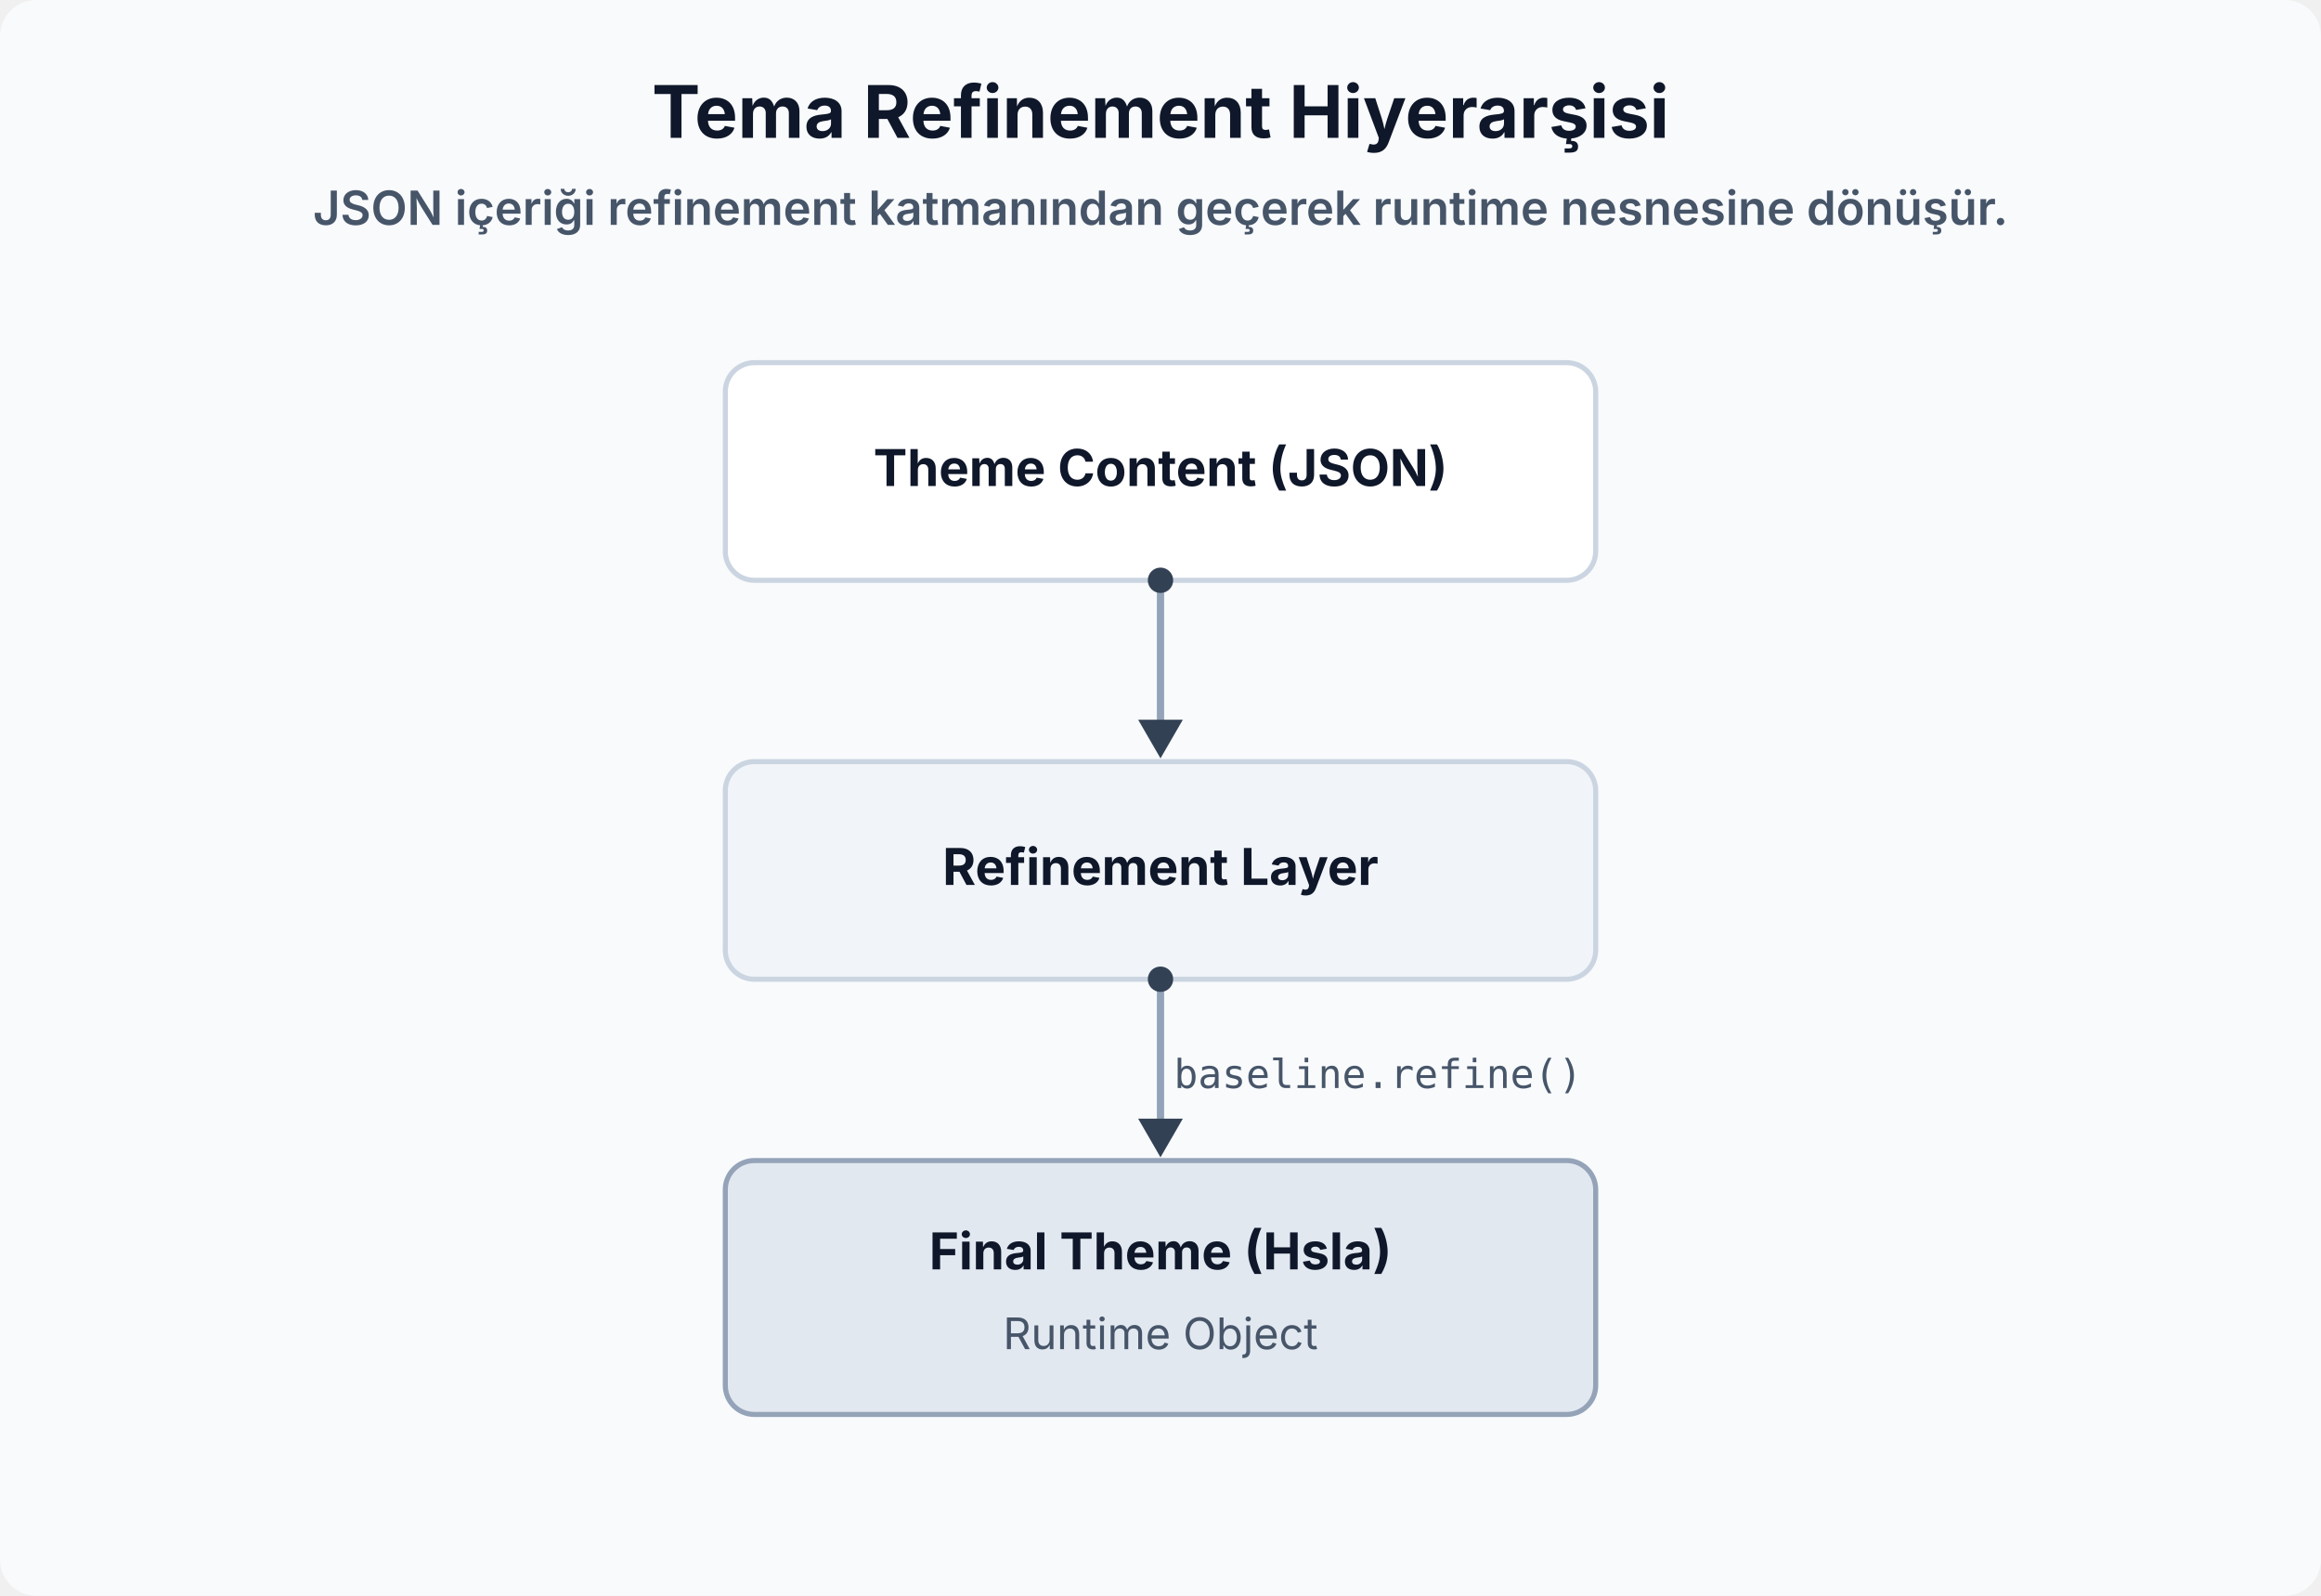
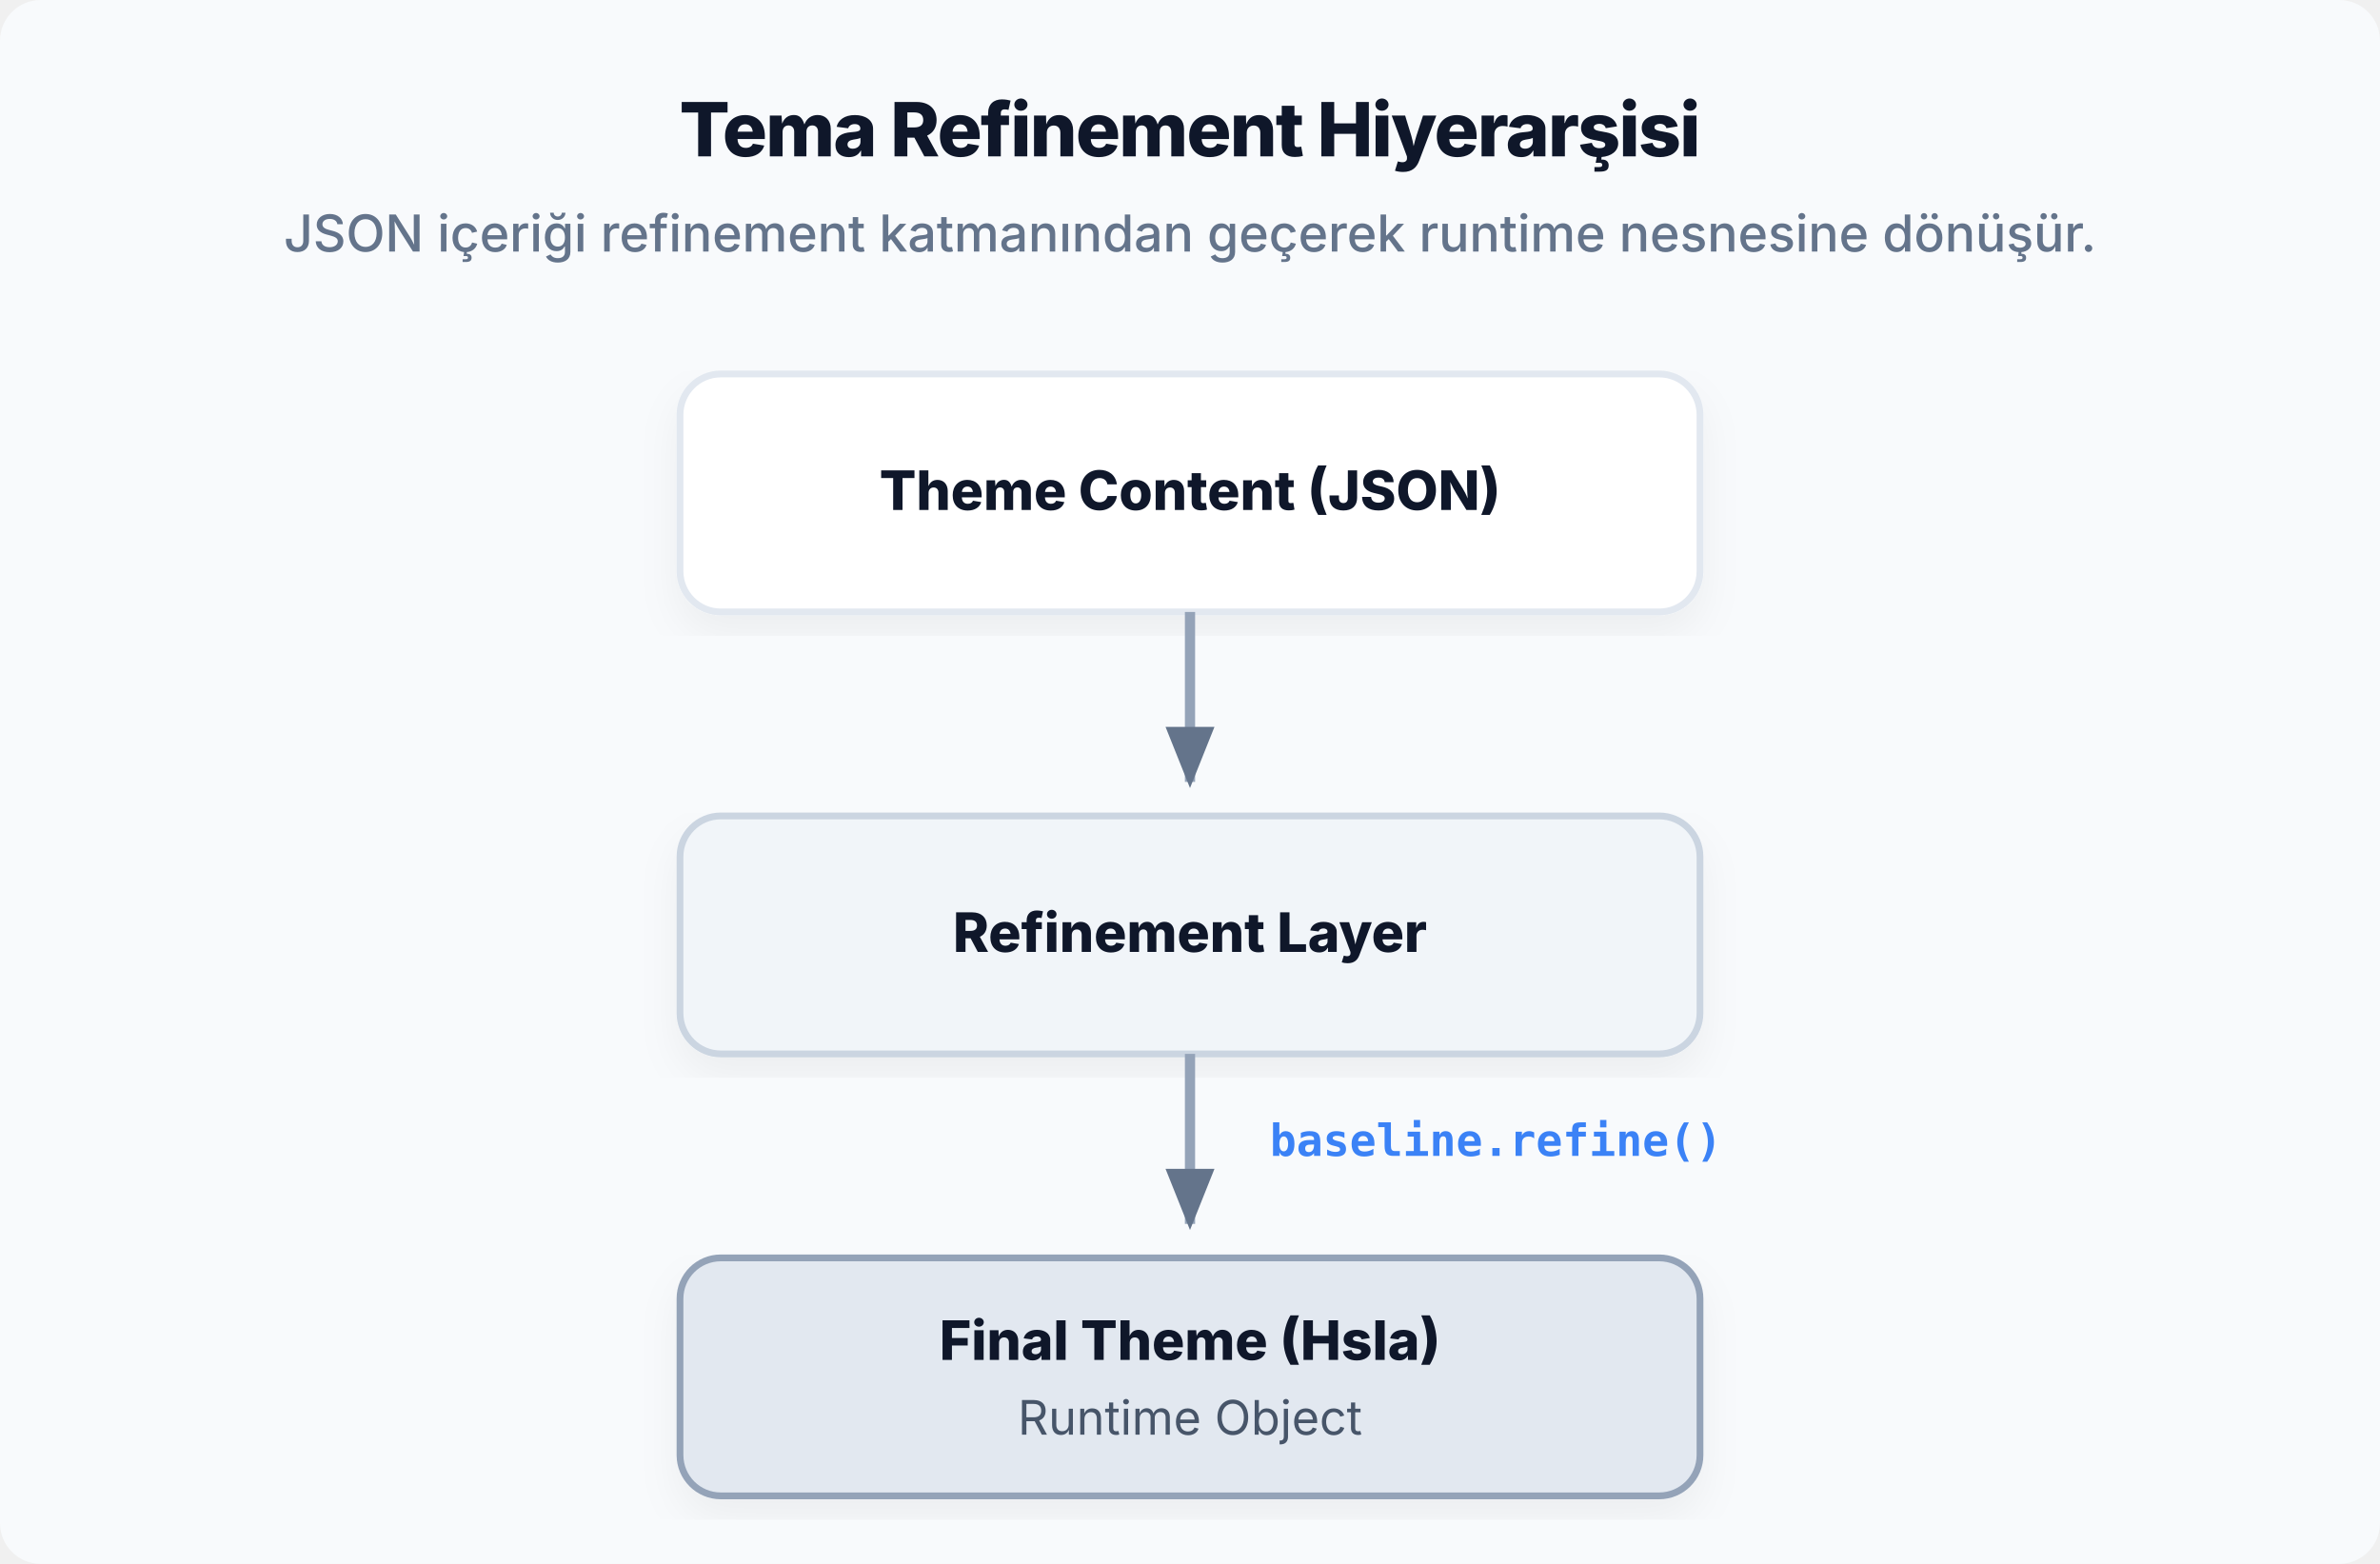
- <svg xmlns="http://www.w3.org/2000/svg" viewBox="0 0 640 440">
+ <svg xmlns="http://www.w3.org/2000/svg" viewBox="0 0 700 460">
  <defs>
-     <marker id="arrow" viewBox="0 0 1 1" refX="0" refY="0" markerWidth="1" markerHeight="1" orient="auto-start-reverse" overflow="visible" preserveAspectRatio="xMidYMid">
-       <path d="M 5.77 0 L -2.88 5 V -5 Z" transform="scale(0.5)" fill="#334155" stroke="#334155" stroke-width="1pt" />
-     </marker>
-     <marker id="dot-arrow" viewBox="0 0 7 7" refX="3.5" refY="3.5" markerWidth="7" markerHeight="7" markerUnits="userSpaceOnUse">
-       <circle cx="3.5" cy="3.5" r="3.5" fill="#334155" />
+     <filter id="shadow" x="-10%" y="-10%" width="120%" height="120%">
+       <feDropShadow dx="0" dy="6" stdDeviation="6" flood-color="#000" flood-opacity="0.05" />
+     </filter>
+     <marker id="arrow" viewBox="0 0 10 10" refX="9" refY="5" markerWidth="6" markerHeight="6" orient="auto">
+       <path d="M 0 1 L 10 5 L 0 9 Z" fill="#64748b" />
    </marker>
    <style>
-       .title { font: 700 20px system-ui, -apple-system, "Segoe UI", sans-serif; fill: #0f172a; }
-       .subtitle { font: 600 13px system-ui, -apple-system, "Segoe UI", sans-serif; fill: #475569; }
-       .label { font: 700 14px system-ui, -apple-system, "Segoe UI", sans-serif; fill: #0f172a; }
-       .body { font: 12px system-ui, -apple-system, "Segoe UI", sans-serif; fill: #475569; }
-       .edge { font: 11px ui-monospace, SFMono-Regular, Menlo, Consolas, monospace; fill: #475569; }
-       .arrowSoft { stroke: #94a3b8; stroke-width: 2; fill: none; marker-end: url(#arrow); marker-start: url(#dot-arrow); }
-       .card { fill: #fff; stroke: #cbd5e1; stroke-width: 1.4; }
-       .cardMid { fill: #f1f5f9; stroke: #cbd5e1; stroke-width: 1.4; }
-       .cardBottom { fill: #e2e8f0; stroke: #94a3b8; stroke-width: 1.4; }
+       .bg { fill: #f8fafc; }
+       .title { font: 800 22px system-ui, -apple-system, sans-serif; fill: #0f172a; letter-spacing: -0.5px; text-anchor: middle; }
+       .subtitle { font: 500 15px system-ui, -apple-system, sans-serif; fill: #64748b; text-anchor: middle; }
+       
+       .label { font: 800 16px system-ui, -apple-system, sans-serif; fill: #0f172a; text-anchor: middle; }
+       .body { font: 14px system-ui, -apple-system, sans-serif; fill: #475569; text-anchor: middle; }
+       .edge { font: 800 13px ui-monospace, SFMono-Regular, monospace; fill: #3b82f6; text-anchor: middle; background: #fff; }
+       
+       .arrow-line { stroke: #94a3b8; stroke-width: 3; fill: none; marker-end: url(#arrow); stroke-linejoin: round; }
+       
+       .card-top { fill: #ffffff; stroke: #e2e8f0; stroke-width: 2; rx: 12px; filter: url(#shadow); }
+       .card-mid { fill: #f1f5f9; stroke: #cbd5e1; stroke-width: 2; rx: 12px; filter: url(#shadow); }
+       .card-bot { fill: #e2e8f0; stroke: #94a3b8; stroke-width: 2; rx: 12px; filter: url(#shadow); }
    </style>
  </defs>
-   <rect width="100%" height="100%" rx="10" fill="#f8fafc" />
-   <text x="320" y="38" text-anchor="middle" class="title">Tema Refinement Hiyerarşisi</text>
-   <text x="320" y="62" text-anchor="middle" class="subtitle">JSON içeriği refinement katmanından geçerek runtime nesnesine dönüşür.</text>
-   <rect x="200" y="100" width="240" height="60" rx="8" class="card" />
-   <text x="320" y="134" class="label" text-anchor="middle">Theme Content (JSON)</text>
-   <path d="M 320 160 L 320 202" class="arrowSoft" />
-   <rect x="200" y="210" width="240" height="60" rx="8" class="cardMid" />
-   <text x="320" y="244" class="label" text-anchor="middle">Refinement Layer</text>
-   <path d="M 320 270 L 320 312" class="arrowSoft" />
-   <text x="380" y="300" class="edge" text-anchor="middle">baseline.refine()</text>
-   <rect x="200" y="320" width="240" height="70" rx="8" class="cardBottom" />
-   <text x="320" y="350" class="label" text-anchor="middle">Final Theme (Hsla)</text>
-   <text x="320" y="372" class="body" text-anchor="middle">Runtime Object</text>
+   <rect width="100%" height="100%" rx="12" class="bg" />
+   <text x="350" y="46" class="title">Tema Refinement Hiyerarşisi</text>
+   <text x="350" y="74" class="subtitle">JSON içeriği refinement katmanından geçerek runtime nesnesine dönüşür.</text>
+   <g transform="translate(200, 110)">
+     <rect width="300" height="70" class="card-top" />
+     <text x="150" y="40" class="label">Theme Content (JSON)</text>
+   </g>
+   <path d="M 350 180 L 350 230" class="arrow-line" />
+   <g transform="translate(200, 240)">
+     <rect width="300" height="70" class="card-mid" />
+     <text x="150" y="40" class="label">Refinement Layer</text>
+   </g>
+   <path d="M 350 310 L 350 360" class="arrow-line" />
+   <rect x="370" y="325" width="140" height="20" fill="#f8fafc" />
+   <text x="440" y="340" class="edge">baseline.refine()</text>
+   <g transform="translate(200, 370)">
+     <rect width="300" height="70" class="card-bot" />
+     <text x="150" y="30" class="label">Final Theme (Hsla)</text>
+     <text x="150" y="52" class="body">Runtime Object</text>
+   </g>
</svg>
